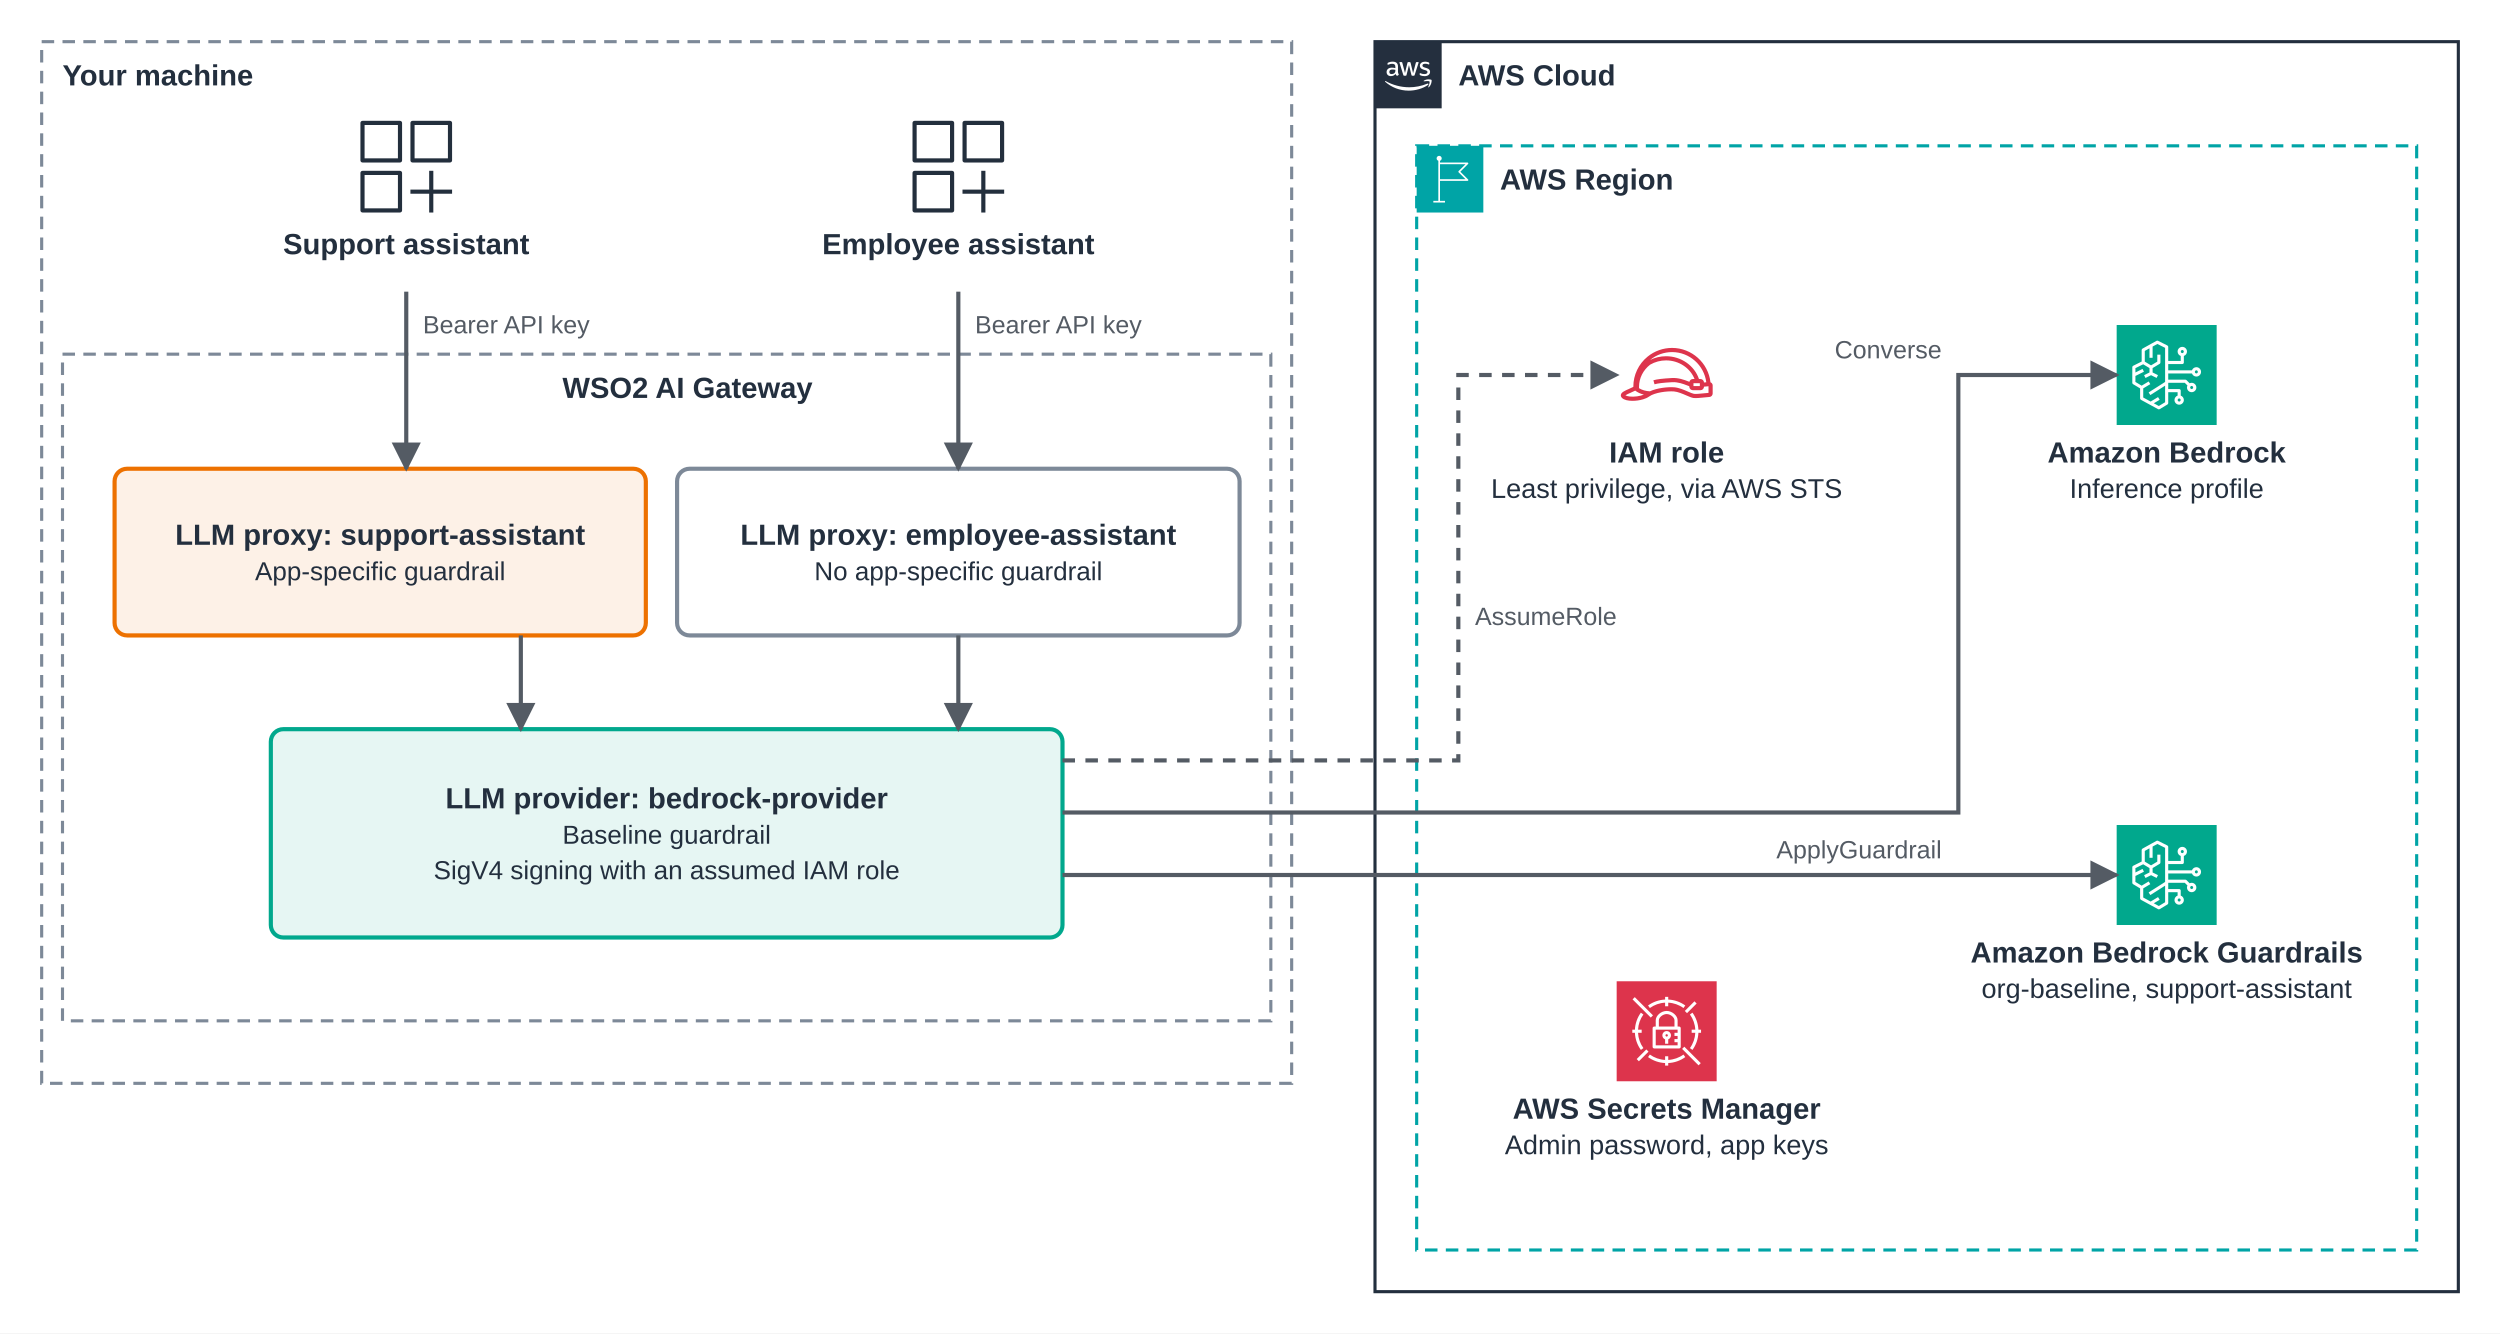
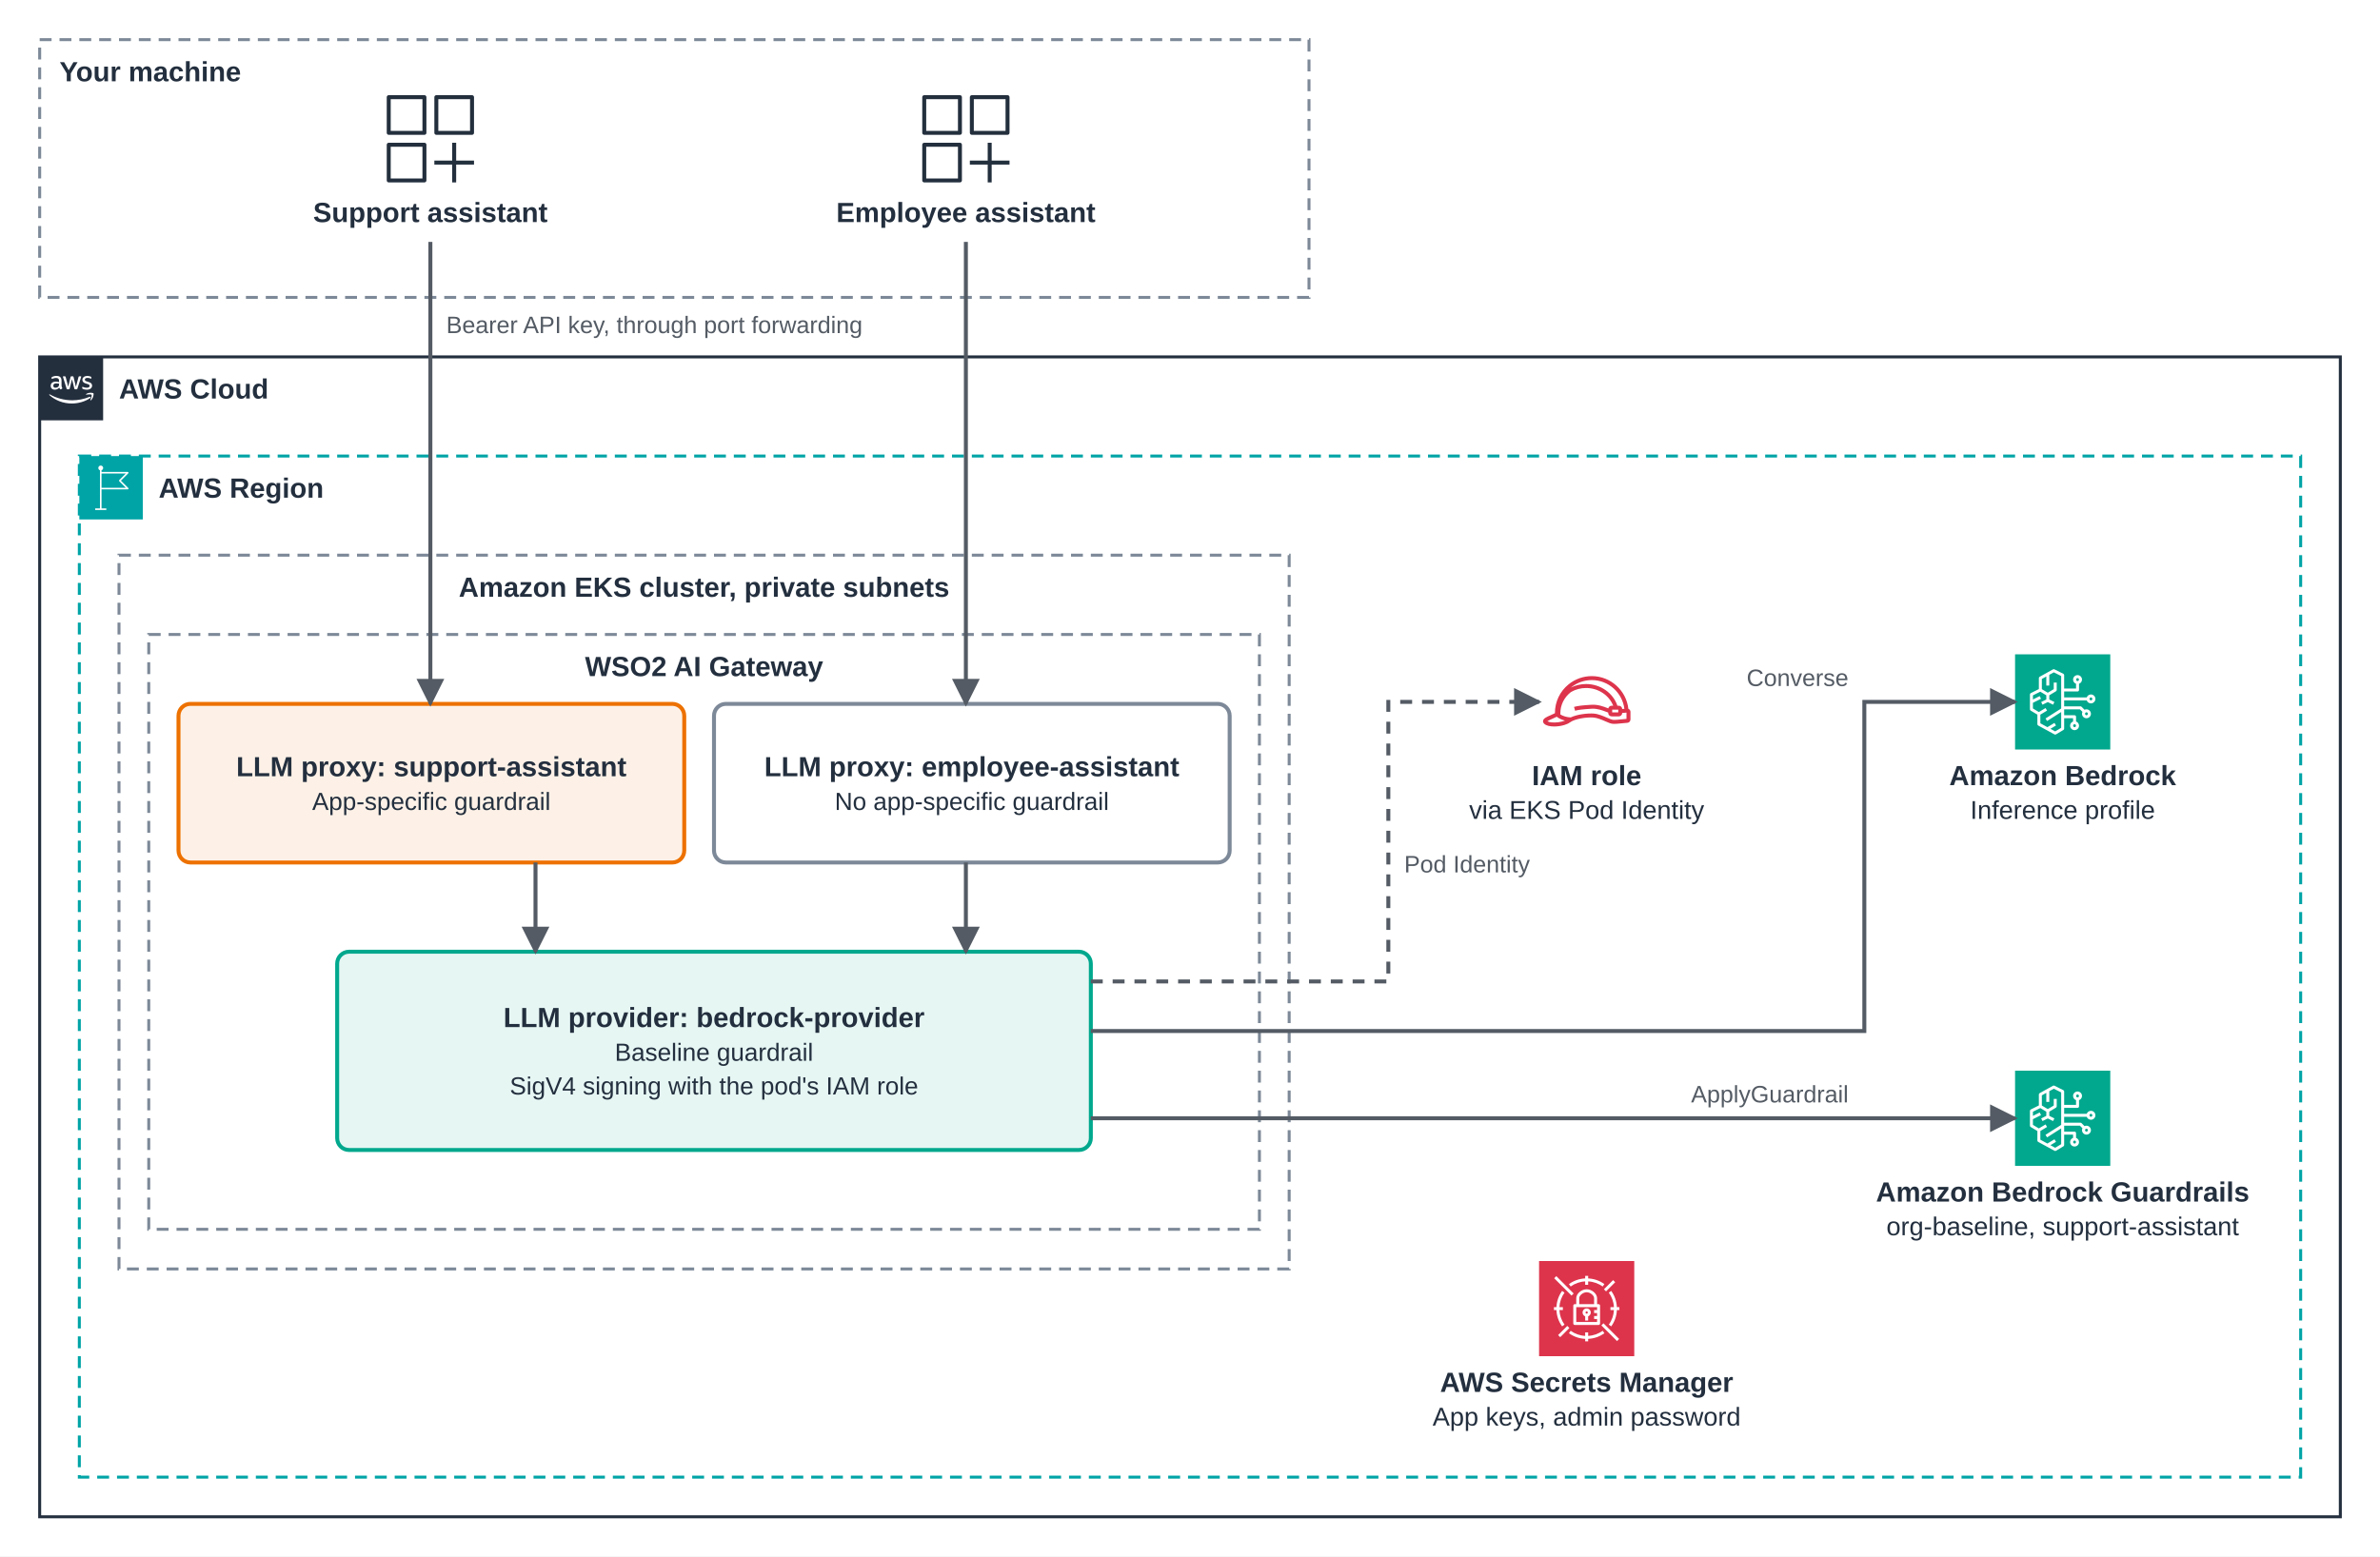
- <svg xmlns="http://www.w3.org/2000/svg" width="1200" height="640" viewBox="0 0 1200 640">
-   <rect width="1200" height="640" fill="#FFFFFF" />
+ <svg xmlns="http://www.w3.org/2000/svg" width="1200" height="785" viewBox="0 0 1200 785">
+   <rect width="1200" height="785" fill="#FFFFFF" />
  <defs>
    <marker id="ah" viewBox="0 0 10 10" refX="9" refY="5" markerWidth="7" markerHeight="7" orient="auto-start-reverse">
      <path d="M0 0L10 5L0 10z" fill="#545B64" />
    </marker>
  </defs>
-   <rect x="20" y="20" width="600" height="500" fill="none" stroke="#7D8998" stroke-width="1.5" stroke-dasharray="6 4" />
+   <rect x="20" y="20" width="640" height="130" fill="none" stroke="#7D8998" stroke-width="1.5" stroke-dasharray="6 4" />
  <text x="30" y="41" font-size="14" font-weight="bold" text-anchor="start" fill="#232F3E" font-family="'Amazon Ember', Arial, Helvetica, sans-serif">Your machine</text>
-   <svg x="171.0" y="56.0" width="48" height="48" viewBox="0 0 48 48">
+   <svg x="193" y="46" width="48" height="48" viewBox="0 0 48 48">
    <path fill="#232f3d" fill-rule="evenodd" d="M37 35h9v2h-9v9h-2v-9h-9v-2h9v-9h2zM4 44h16V28H4zm17-18H3a1 1 0 0 0-1 1v18a1 1 0 0 0 1 1h18a1 1 0 0 0 1-1V27a1 1 0 0 0-1-1m7-6h16V4H28zM45 2H27a1 1 0 0 0-1 1v18a1 1 0 0 0 1 1h18a1 1 0 0 0 1-1V3a1 1 0 0 0-1-1M4 20h16V4H4zM21 2H3a1 1 0 0 0-1 1v18a1 1 0 0 0 1 1h18a1 1 0 0 0 1-1V3a1 1 0 0 0-1-1" />
  </svg>
-   <text x="195" y="122.0" font-size="14" font-weight="bold" text-anchor="middle" fill="#232F3E" font-family="'Amazon Ember', Arial, Helvetica, sans-serif">Support assistant</text>
-   <svg x="436.0" y="56.0" width="48" height="48" viewBox="0 0 48 48">
+   <text x="217" y="112" font-size="14" font-weight="bold" text-anchor="middle" fill="#232F3E" font-family="'Amazon Ember', Arial, Helvetica, sans-serif">Support assistant</text>
+   <svg x="463" y="46" width="48" height="48" viewBox="0 0 48 48">
    <path fill="#232f3d" fill-rule="evenodd" d="M37 35h9v2h-9v9h-2v-9h-9v-2h9v-9h2zM4 44h16V28H4zm17-18H3a1 1 0 0 0-1 1v18a1 1 0 0 0 1 1h18a1 1 0 0 0 1-1V27a1 1 0 0 0-1-1m7-6h16V4H28zM45 2H27a1 1 0 0 0-1 1v18a1 1 0 0 0 1 1h18a1 1 0 0 0 1-1V3a1 1 0 0 0-1-1M4 20h16V4H4zM21 2H3a1 1 0 0 0-1 1v18a1 1 0 0 0 1 1h18a1 1 0 0 0 1-1V3a1 1 0 0 0-1-1" />
  </svg>
-   <text x="460" y="122.0" font-size="14" font-weight="bold" text-anchor="middle" fill="#232F3E" font-family="'Amazon Ember', Arial, Helvetica, sans-serif">Employee assistant</text>
-   <rect x="30" y="170" width="580" height="320" fill="none" stroke="#7D8998" stroke-width="1.5" stroke-dasharray="6 4" />
-   <text x="40" y="191" font-size="14" font-weight="bold" text-anchor="start" fill="#232F3E" font-family="'Amazon Ember', Arial, Helvetica, sans-serif" />
-   <text x="330" y="191" font-size="14" font-weight="bold" text-anchor="middle" fill="#232F3E" font-family="'Amazon Ember', Arial, Helvetica, sans-serif">WSO2 AI Gateway</text>
-   <rect x="55" y="225" width="255" height="80" rx="6" fill="#FDF1E7" stroke="#ED7100" stroke-width="2" />
-   <text x="182.5" y="261.5" font-size="14" font-weight="bold" text-anchor="middle" fill="#232F3E" font-family="'Amazon Ember', Arial, Helvetica, sans-serif">LLM proxy: support-assistant</text>
-   <text x="182.5" y="278.5" font-size="12.5" font-weight="normal" text-anchor="middle" fill="#232F3E" font-family="'Amazon Ember', Arial, Helvetica, sans-serif">App-specific guardrail</text>
-   <rect x="325" y="225" width="270" height="80" rx="6" fill="#FFFFFF" stroke="#7D8998" stroke-width="2" />
-   <text x="460.0" y="261.5" font-size="14" font-weight="bold" text-anchor="middle" fill="#232F3E" font-family="'Amazon Ember', Arial, Helvetica, sans-serif">LLM proxy: employee-assistant</text>
-   <text x="460.0" y="278.5" font-size="12.5" font-weight="normal" text-anchor="middle" fill="#232F3E" font-family="'Amazon Ember', Arial, Helvetica, sans-serif">No app-specific guardrail</text>
-   <rect x="130" y="350" width="380" height="100" rx="6" fill="#E6F6F3" stroke="#01A88D" stroke-width="2" />
-   <text x="320.0" y="388.0" font-size="14" font-weight="bold" text-anchor="middle" fill="#232F3E" font-family="'Amazon Ember', Arial, Helvetica, sans-serif">LLM provider: bedrock-provider</text>
-   <text x="320.0" y="405.0" font-size="12.5" font-weight="normal" text-anchor="middle" fill="#232F3E" font-family="'Amazon Ember', Arial, Helvetica, sans-serif">Baseline guardrail</text>
-   <text x="320.0" y="422.0" font-size="12.5" font-weight="normal" text-anchor="middle" fill="#232F3E" font-family="'Amazon Ember', Arial, Helvetica, sans-serif">SigV4 signing with an assumed IAM role</text>
-   <rect x="660" y="20" width="520" height="600" fill="none" stroke="#232F3E" stroke-width="1.5" />
-   <svg x="660.0" y="20.0" width="32" height="32" viewBox="0 0 40 40">
+   <text x="487" y="112" font-size="14" font-weight="bold" text-anchor="middle" fill="#232F3E" font-family="'Amazon Ember', Arial, Helvetica, sans-serif">Employee assistant</text>
+   <rect x="20" y="180" width="1160" height="585" fill="none" stroke="#232F3E" stroke-width="1.5" />
+   <svg x="20" y="180" width="32" height="32" viewBox="0 0 40 40">
    <g fill="none" fill-rule="evenodd">
      <path fill="#242f3e" d="M0 0h40v40H0z" />
      <path fill="#fff" d="M32.698 23.9c.361.47-.4 2.4-.74 3.264-.105.262.117.365.35.168 1.512-1.284 1.904-3.975 1.593-4.363-.307-.386-2.95-.717-4.563.432-.249.177-.206.42.07.389.907-.112 2.93-.357 3.29.11m-.842 2.01c.518-.378.074-.941-.454-.72-3.513 1.464-7.327 2.173-10.8 2.173-5.143 0-10.127-1.39-14.156-3.695-.352-.202-.613.155-.319.414 3.733 3.316 8.67 5.309 14.147 5.309 3.91 0 8.451-1.208 11.582-3.481m-2.144-5.215a6.6 6.6 0 0 1-1.459-.161q-.714-.163-1.093-.373-.233-.128-.29-.258a.7.7 0 0 1-.059-.26v-.47q0-.29.216-.292.083.002.173.033.091.034.241.098.48.21 1.044.324.564.113 1.126.113.895 0 1.384-.308a.97.97 0 0 0 .49-.873.88.88 0 0 0-.258-.65q-.256-.258-.952-.484l-1.375-.421q-1.045-.325-1.517-.938a2.17 2.17 0 0 1-.472-1.347q0-.581.258-1.027.255-.445.676-.761.427-.314.99-.478A4.3 4.3 0 0 1 30.025 12q.315 0 .64.04a6.3 6.3 0 0 1 1.15.252q.248.082.4.162a.9.9 0 0 1 .28.227.5.5 0 0 1 .083.308v.436q0 .291-.217.29-.114.002-.364-.111c-.54-.24-1.15-.356-1.82-.356q-.815 0-1.262.258-.448.26-.448.827 0 .388.283.655.281.267 1.044.51l1.342.423q1.028.322 1.466.888.441.568.441 1.295 0 .6-.25 1.078-.248.477-.689.817a3.1 3.1 0 0 1-1.05.518q-.615.179-1.343.178m-12.165-.244q-.248.002-.365-.087-.117-.09-.199-.365l-2.222-7.157a1.8 1.8 0 0 1-.082-.371q0-.227.233-.227h.927q.265 0 .374.09.106.086.19.364l1.59 6.12 1.477-6.12q.066-.278.181-.364.116-.09.38-.09h.765q.263 0 .38.09.116.086.182.364l1.493 6.2 1.64-6.2q.082-.278.19-.364.109-.09.373-.09h.878q.233 0 .233.227a1 1 0 0 1-.016.144 2 2 0 0 1-.068.227l-2.286 7.157q-.083.275-.2.365-.116.088-.364.087h-.813q-.264.001-.38-.094-.116-.099-.182-.373l-1.476-5.96-1.457 5.96q-.067.274-.183.373-.116.095-.38.094zM9.94 19.449q.465 0 .98-.17.513-.17.893-.592.232-.259.324-.591.09-.33.09-.801v-.388a8 8 0 0 0-1.757-.211q-.945 0-1.408.373-.464.37-.465 1.07 0 .645.35.978.347.332.993.332m3.846-1.408q0 .517.107.825.11.31.307.664a.4.4 0 0 1 .066.209q0 .148-.182.276l-.597.39a.5.5 0 0 1-.248.08.4.4 0 0 1-.282-.128 2 2 0 0 1-.339-.43 6 6 0 0 1-.29-.544q-1.112 1.28-2.785 1.28-1.194.001-1.89-.664-.696-.664-.696-1.78 0-1.182.863-1.903.86-.72 2.32-.721.48 0 1.002.073t1.084.203v-.68q.001-1.052-.446-1.482-.446-.428-1.54-.428a4.5 4.5 0 0 0-1.02.12 7.5 7.5 0 0 0-1.02.315 3 3 0 0 1-.33.122.7.7 0 0 1-.15.024q-.199.001-.2-.292v-.452q.001-.228.068-.323.066-.099.265-.195a6 6 0 0 1 1.192-.421 6 6 0 0 1 1.476-.18c1.126 0 1.952.254 2.477.754q.787.753.788 2.275z" />
    </g>
  </svg>
-   <text x="700" y="41" font-size="14" font-weight="bold" text-anchor="start" fill="#232F3E" font-family="'Amazon Ember', Arial, Helvetica, sans-serif">AWS Cloud</text>
-   <rect x="680" y="70" width="480" height="530" fill="none" stroke="#00A4A6" stroke-width="1.5" stroke-dasharray="6 4" />
-   <svg x="680.0" y="70.0" width="32" height="32" viewBox="0 0 40 40">
+   <text x="60" y="201" font-size="14" font-weight="bold" text-anchor="start" fill="#232F3E" font-family="'Amazon Ember', Arial, Helvetica, sans-serif">AWS Cloud</text>
+   <rect x="40" y="230" width="1120" height="515" fill="none" stroke="#00A4A6" stroke-width="1.5" stroke-dasharray="6 4" />
+   <svg x="40" y="230" width="32" height="32" viewBox="0 0 40 40">
    <g fill="none" fill-rule="evenodd">
      <path fill="#00a4a6" d="M0 0h40v40H0z" />
      <path fill="#fff" d="M14 20.026v-9h15.293l-4.147 4.146a.5.5 0 0 0 0 .708l4.147 4.146zm12.207-4.5 4.647-4.646a.5.5 0 0 0-.354-.854H14V8.97A1.528 1.528 0 0 0 13.495 6c-.845 0-1.532.687-1.532 1.531 0 .67.435 1.235 1.037 1.442v24.053h-3v1h7v-1h-3v-12h16.5a.5.5 0 0 0 .354-.854z" />
    </g>
  </svg>
-   <text x="720" y="91" font-size="14" font-weight="bold" text-anchor="start" fill="#232F3E" font-family="'Amazon Ember', Arial, Helvetica, sans-serif">AWS Region</text>
-   <svg x="776.0" y="156.0" width="48" height="48" viewBox="0 0 48 48">
+   <text x="80" y="251" font-size="14" font-weight="bold" text-anchor="start" fill="#232F3E" font-family="'Amazon Ember', Arial, Helvetica, sans-serif">AWS Region</text>
+   <rect x="60" y="280" width="590" height="360" fill="none" stroke="#7D8998" stroke-width="1.5" stroke-dasharray="6 4" />
+   <text x="355.0" y="301" font-size="14" font-weight="bold" text-anchor="middle" fill="#232F3E" font-family="'Amazon Ember', Arial, Helvetica, sans-serif">Amazon EKS cluster, private subnets</text>
+   <rect x="75" y="320" width="560" height="300" fill="none" stroke="#7D8998" stroke-width="1.5" stroke-dasharray="6 4" />
+   <text x="355.0" y="341" font-size="14" font-weight="bold" text-anchor="middle" fill="#232F3E" font-family="'Amazon Ember', Arial, Helvetica, sans-serif">WSO2 AI Gateway</text>
+   <rect x="90" y="355" width="255" height="80" rx="6" fill="#FDF1E7" stroke="#ED7100" stroke-width="2" />
+   <text x="217.5" y="391.5" font-size="14" font-weight="bold" text-anchor="middle" fill="#232F3E" font-family="'Amazon Ember', Arial, Helvetica, sans-serif">LLM proxy: support-assistant</text>
+   <text x="217.5" y="408.5" font-size="12.5" font-weight="normal" text-anchor="middle" fill="#232F3E" font-family="'Amazon Ember', Arial, Helvetica, sans-serif">App-specific guardrail</text>
+   <rect x="360" y="355" width="260" height="80" rx="6" fill="#FFFFFF" stroke="#7D8998" stroke-width="2" />
+   <text x="490.0" y="391.5" font-size="14" font-weight="bold" text-anchor="middle" fill="#232F3E" font-family="'Amazon Ember', Arial, Helvetica, sans-serif">LLM proxy: employee-assistant</text>
+   <text x="490.0" y="408.5" font-size="12.5" font-weight="normal" text-anchor="middle" fill="#232F3E" font-family="'Amazon Ember', Arial, Helvetica, sans-serif">No app-specific guardrail</text>
+   <rect x="170" y="480" width="380" height="100" rx="6" fill="#E6F6F3" stroke="#01A88D" stroke-width="2" />
+   <text x="360.0" y="518.0" font-size="14" font-weight="bold" text-anchor="middle" fill="#232F3E" font-family="'Amazon Ember', Arial, Helvetica, sans-serif">LLM provider: bedrock-provider</text>
+   <text x="360.0" y="535.0" font-size="12.5" font-weight="normal" text-anchor="middle" fill="#232F3E" font-family="'Amazon Ember', Arial, Helvetica, sans-serif">Baseline guardrail</text>
+   <text x="360.0" y="552.0" font-size="12.5" font-weight="normal" text-anchor="middle" fill="#232F3E" font-family="'Amazon Ember', Arial, Helvetica, sans-serif">SigV4 signing with the pod's IAM role</text>
+   <svg x="776" y="330" width="48" height="48" viewBox="0 0 48 48">
    <path fill="#dd344c" fill-rule="evenodd" d="M44.083 32.581a72.853 72.853 0 0 0-2.082.191l-.168.018c-1.765.182-3.763.387-4.714.257-.594-.085-1.688-.56-2.848-1.063-1.966-.852-4.414-1.914-6.627-2.084-3.046-.234-8.31.34-11.703 1.931-1.962-.088-3.782-.616-5.196-1.488a46 46 0 0 1-.012-.649c0-4.136 1.938-8.015 5.32-10.65a15.2 15.2 0 0 1 7.66-2.052c6.12 0 11.553 3.617 13.672 8.942h-.813c-.814 0-1.496.576-1.663 1.34l-.412-.156c-2.03-.783-4.813-1.854-8.031-1.663-4.705.276-7.02.56-8.843 1.08l.549 1.924c1.668-.477 3.868-.74 8.41-1.008 2.785-.158 5.338.818 7.195 1.533.395.153.752.286 1.09.407v.205c0 .939.766 1.704 1.705 1.704h3.647c.937 0 1.7-.762 1.704-1.698l.354-.032a176 176 0 0 0 1.595-.151l.21-.021zM9.799 34.249c-2.65.363-4.742.039-5.608-.496.525-.371 1.71-.89 2.544-1.254a44 44 0 0 0 2.16-1.004c1.154.879 2.583 1.538 4.165 1.931-.915.368-2.048.658-3.261.823M36.868 29.3h3.055v-1.366h-3.055zM26.586 13c8.368 0 15.396 6.295 16.43 14.492q-.43.042-.912.086l-.185.016a1.704 1.704 0 0 0-1.7-1.66h-.711c-2.201-6.477-8.576-10.942-15.795-10.942-2.674 0-5.29.612-7.641 1.775q.024-.022.046-.042A16.6 16.6 0 0 1 26.586 13m18.94 14.794a1.6 1.6 0 0 0-.497-.298C43.983 18.185 36.049 11 26.586 11a18.6 18.6 0 0 0-11.732 4.175 18.5 18.5 0 0 0-6.85 14.406c0 .041.004.082.004.123-.667.335-1.372.655-2.073.962-2.136.934-3.68 1.608-3.91 2.826-.057.309-.067.914.52 1.502 1.038 1.037 3.028 1.409 5.05 1.409.842 0 1.688-.064 2.474-.172 1.339-.182 3.839-.673 5.536-1.915 2.678-1.941 8.733-2.667 11.886-2.422 1.879.145 4.155 1.132 5.985 1.925 1.396.607 2.5 1.085 3.366 1.208 1.19.163 3.136-.037 5.195-.248l.173-.017a63 63 0 0 1 1.592-.151c.215-.021.428-.036.712-.056.88-.062 1.569-.8 1.569-1.68v-3.829c0-.478-.202-.934-.556-1.252" />
  </svg>
-   <text x="800" y="222.0" font-size="14" font-weight="bold" text-anchor="middle" fill="#232F3E" font-family="'Amazon Ember', Arial, Helvetica, sans-serif">IAM role</text>
-   <text x="800" y="239.0" font-size="13" font-weight="normal" text-anchor="middle" fill="#232F3E" font-family="'Amazon Ember', Arial, Helvetica, sans-serif">Least privilege, via AWS STS</text>
-   <svg x="1016.0" y="156.0" width="48" height="48" viewBox="0 0 64 64">
+   <text x="800" y="396" font-size="14" font-weight="bold" text-anchor="middle" fill="#232F3E" font-family="'Amazon Ember', Arial, Helvetica, sans-serif">IAM role</text>
+   <text x="800" y="413" font-size="13" font-weight="normal" text-anchor="middle" fill="#232F3E" font-family="'Amazon Ember', Arial, Helvetica, sans-serif">via EKS Pod Identity</text>
+   <svg x="1016" y="330" width="48" height="48" viewBox="0 0 64 64">
    <g fill="none" fill-rule="evenodd">
      <path fill="#01a88d" d="M0 0h64v64H0z" />
      <path fill="#fff" d="M51 31a1.001 1.001 0 0 1 0-2 1.001 1.001 0 0 1 0 2M26.977 51.848l-3.203-1.746 3.741-2.245-1.03-1.714-4.747 2.848L17 46.406v-5.84l4.515-2.71-1.03-1.713L16 38.833l-4-2.4v-3.815l5.447-2.723-.894-1.79L12 30.382v-2.764l4.956-2.478L21 27.566v2.816l-3.447 1.723.894 1.79 3.556-1.778 3.554 1.76.886-1.792L23 30.38v-2.814l4.515-2.71A1 1 0 0 0 28 24v-5h-2v4.434l-4 2.4-4-2.4v-6.846l3-1.666V21h2v-7.19l3.024-1.68 4.978 2.486-.001 21.834-10.538 6.706 1.074 1.688 9.464-6.022L31 49.434zM48 39a1.001 1.001 0 0 1 0 2 1.001 1.001 0 0 1 0-2m-8 10a1.001 1.001 0 0 1 0-2 1.001 1.001 0 0 1 0 2m2-33a1.001 1.001 0 0 1 0 2 1.001 1.001 0 0 1 0-2m9 11a3 3 0 0 0-2.816 2H33.001v-4H42a1 1 0 0 0 1-1v-4.184A3 3 0 0 0 45 17c0-1.654-1.346-3-3-3s-3 1.346-3 3c0 1.302.839 2.402 2 2.816V23h-7.999l.001-9.002a1 1 0 0 0-.553-.894l-6.002-3a1 1 0 0 0-.932.022l-9 5A1 1 0 0 0 16 16v7.382l-5.447 2.723c-.339.17-.553.516-.553.895v10a1 1 0 0 0 .485.857L15 40.566V47a1 1 0 0 0 .521.878l11 6a1 1 0 0 0 .994-.021l5-3A1 1 0 0 0 33 50v-7h6v2.184A3 3 0 0 0 37 48c0 1.654 1.346 3 3 3s3-1.346 3-3a3 3 0 0 0-2-2.816V42a1 1 0 0 0-1-1h-7l.001-4h10.585l1.715 1.715A2.95 2.95 0 0 0 45 40c0 1.654 1.346 3 3 3s3-1.346 3-3-1.346-3-3-3a2.95 2.95 0 0 0-1.285.3l-2.008-2.007A1 1 0 0 0 44 35H33.001v-4h15.183A3 3 0 0 0 51 33c1.654 0 3-1.346 3-3s-1.346-3-3-3" />
    </g>
  </svg>
-   <text x="1040" y="222.0" font-size="14" font-weight="bold" text-anchor="middle" fill="#232F3E" font-family="'Amazon Ember', Arial, Helvetica, sans-serif">Amazon Bedrock</text>
-   <text x="1040" y="239.0" font-size="13" font-weight="normal" text-anchor="middle" fill="#232F3E" font-family="'Amazon Ember', Arial, Helvetica, sans-serif">Inference profile</text>
-   <svg x="776.0" y="471.0" width="48" height="48" viewBox="0 0 64 64">
+   <text x="1040" y="396" font-size="14" font-weight="bold" text-anchor="middle" fill="#232F3E" font-family="'Amazon Ember', Arial, Helvetica, sans-serif">Amazon Bedrock</text>
+   <text x="1040" y="413" font-size="13" font-weight="normal" text-anchor="middle" fill="#232F3E" font-family="'Amazon Ember', Arial, Helvetica, sans-serif">Inference profile</text>
+   <svg x="1016" y="540" width="48" height="48" viewBox="0 0 64 64">
+     <g fill="none" fill-rule="evenodd">
+       <path fill="#01a88d" d="M0 0h64v64H0z" />
+       <path fill="#fff" d="M51 31a1.001 1.001 0 0 1 0-2 1.001 1.001 0 0 1 0 2M26.977 51.848l-3.203-1.746 3.741-2.245-1.03-1.714-4.747 2.848L17 46.406v-5.84l4.515-2.71-1.03-1.713L16 38.833l-4-2.4v-3.815l5.447-2.723-.894-1.79L12 30.382v-2.764l4.956-2.478L21 27.566v2.816l-3.447 1.723.894 1.79 3.556-1.778 3.554 1.76.886-1.792L23 30.38v-2.814l4.515-2.71A1 1 0 0 0 28 24v-5h-2v4.434l-4 2.4-4-2.4v-6.846l3-1.666V21h2v-7.19l3.024-1.68 4.978 2.486-.001 21.834-10.538 6.706 1.074 1.688 9.464-6.022L31 49.434zM48 39a1.001 1.001 0 0 1 0 2 1.001 1.001 0 0 1 0-2m-8 10a1.001 1.001 0 0 1 0-2 1.001 1.001 0 0 1 0 2m2-33a1.001 1.001 0 0 1 0 2 1.001 1.001 0 0 1 0-2m9 11a3 3 0 0 0-2.816 2H33.001v-4H42a1 1 0 0 0 1-1v-4.184A3 3 0 0 0 45 17c0-1.654-1.346-3-3-3s-3 1.346-3 3c0 1.302.839 2.402 2 2.816V23h-7.999l.001-9.002a1 1 0 0 0-.553-.894l-6.002-3a1 1 0 0 0-.932.022l-9 5A1 1 0 0 0 16 16v7.382l-5.447 2.723c-.339.17-.553.516-.553.895v10a1 1 0 0 0 .485.857L15 40.566V47a1 1 0 0 0 .521.878l11 6a1 1 0 0 0 .994-.021l5-3A1 1 0 0 0 33 50v-7h6v2.184A3 3 0 0 0 37 48c0 1.654 1.346 3 3 3s3-1.346 3-3a3 3 0 0 0-2-2.816V42a1 1 0 0 0-1-1h-7l.001-4h10.585l1.715 1.715A2.95 2.95 0 0 0 45 40c0 1.654 1.346 3 3 3s3-1.346 3-3-1.346-3-3-3a2.95 2.95 0 0 0-1.285.3l-2.008-2.007A1 1 0 0 0 44 35H33.001v-4h15.183A3 3 0 0 0 51 33c1.654 0 3-1.346 3-3s-1.346-3-3-3" />
+     </g>
+   </svg>
+   <text x="1040" y="606" font-size="14" font-weight="bold" text-anchor="middle" fill="#232F3E" font-family="'Amazon Ember', Arial, Helvetica, sans-serif">Amazon Bedrock Guardrails</text>
+   <text x="1040" y="623" font-size="13" font-weight="normal" text-anchor="middle" fill="#232F3E" font-family="'Amazon Ember', Arial, Helvetica, sans-serif">org-baseline, support-assistant</text>
+   <svg x="776" y="636" width="48" height="48" viewBox="0 0 64 64">
    <g fill="none" fill-rule="evenodd">
      <path fill="#dd344c" d="M0 0h64v64H0z" />
      <path fill="#fff" d="M31.24 34.64a.76.76 0 0 0 1.52 0 .76.76 0 0 0-1.52 0m-2 0A2.763 2.763 0 0 1 32 31.88a2.764 2.764 0 0 1 2.76 2.76A2.76 2.76 0 0 1 33 37.205V40h-2v-2.795a2.76 2.76 0 0 1-1.76-2.565M39 31H25v10h14v-2h-2v-2h2v-2h-2v-2h2zm-12-2h9.999L37 25c0-.865-.576-1.859-1.543-2.659-1.014-.84-2.305-1.341-3.454-1.341h-.002c-2.383 0-5 2.093-5.001 4zm12-4-.001 4H40a1 1 0 0 1 1 1v12a1 1 0 0 1-1 1H24a1 1 0 0 1-1-1V30a1 1 0 0 1 1-1h1v-4c.001-3.029 3.469-6 7.001-6h.002c1.625 0 3.348.657 4.729 1.801C38.174 21.994 39.001 23.525 39 25M15.489 43.95l1.621-1.173A18.2 18.2 0 0 1 13.676 33H16v-2h-2.322a18.2 18.2 0 0 1 3.432-9.719l-1.621-1.173A20.18 20.18 0 0 0 11.678 31H10v2h1.676c.185 3.962 1.484 7.731 3.813 10.95m27.258 2.968A18.2 18.2 0 0 1 33 50.35V48h-2v2.35a18.2 18.2 0 0 1-9.75-3.432l-1.172 1.62A20.17 20.17 0 0 0 31 52.35V54h2v-1.65c3.951-.19 7.709-1.488 10.919-3.812zM21.25 17.14A18.2 18.2 0 0 1 31 13.707V16h2v-2.293a18.2 18.2 0 0 1 9.747 3.433l1.172-1.62A20.16 20.16 0 0 0 33 11.707V10h-2v1.707a20.17 20.17 0 0 0-10.922 3.813zM52.319 31a20.17 20.17 0 0 0-3.81-10.892l-1.622 1.173A18.16 18.16 0 0 1 50.319 31H48v2h2.322a18.2 18.2 0 0 1-3.435 9.777l1.622 1.173c2.329-3.219 3.627-6.988 3.813-10.95H54v-2zm-7.293-10.584 6.159-6.16-1.414-1.414-6.159 6.16zM18.971 43.642l-6.16 6.16 1.414 1.414 6.161-6.16zm4.275-21.809-11.66-11.66-1.414 1.414 11.66 11.66zM43.303 41.89l10.523 10.523-1.414 1.414-10.524-10.523z" />
    </g>
  </svg>
-   <text x="800" y="537.0" font-size="14" font-weight="bold" text-anchor="middle" fill="#232F3E" font-family="'Amazon Ember', Arial, Helvetica, sans-serif">AWS Secrets Manager</text>
-   <text x="800" y="554.0" font-size="13" font-weight="normal" text-anchor="middle" fill="#232F3E" font-family="'Amazon Ember', Arial, Helvetica, sans-serif">Admin password, app keys</text>
-   <svg x="1016.0" y="396.0" width="48" height="48" viewBox="0 0 64 64">
-     <g fill="none" fill-rule="evenodd">
-       <path fill="#01a88d" d="M0 0h64v64H0z" />
-       <path fill="#fff" d="M51 31a1.001 1.001 0 0 1 0-2 1.001 1.001 0 0 1 0 2M26.977 51.848l-3.203-1.746 3.741-2.245-1.03-1.714-4.747 2.848L17 46.406v-5.84l4.515-2.71-1.03-1.713L16 38.833l-4-2.4v-3.815l5.447-2.723-.894-1.79L12 30.382v-2.764l4.956-2.478L21 27.566v2.816l-3.447 1.723.894 1.79 3.556-1.778 3.554 1.76.886-1.792L23 30.38v-2.814l4.515-2.71A1 1 0 0 0 28 24v-5h-2v4.434l-4 2.4-4-2.4v-6.846l3-1.666V21h2v-7.19l3.024-1.68 4.978 2.486-.001 21.834-10.538 6.706 1.074 1.688 9.464-6.022L31 49.434zM48 39a1.001 1.001 0 0 1 0 2 1.001 1.001 0 0 1 0-2m-8 10a1.001 1.001 0 0 1 0-2 1.001 1.001 0 0 1 0 2m2-33a1.001 1.001 0 0 1 0 2 1.001 1.001 0 0 1 0-2m9 11a3 3 0 0 0-2.816 2H33.001v-4H42a1 1 0 0 0 1-1v-4.184A3 3 0 0 0 45 17c0-1.654-1.346-3-3-3s-3 1.346-3 3c0 1.302.839 2.402 2 2.816V23h-7.999l.001-9.002a1 1 0 0 0-.553-.894l-6.002-3a1 1 0 0 0-.932.022l-9 5A1 1 0 0 0 16 16v7.382l-5.447 2.723c-.339.17-.553.516-.553.895v10a1 1 0 0 0 .485.857L15 40.566V47a1 1 0 0 0 .521.878l11 6a1 1 0 0 0 .994-.021l5-3A1 1 0 0 0 33 50v-7h6v2.184A3 3 0 0 0 37 48c0 1.654 1.346 3 3 3s3-1.346 3-3a3 3 0 0 0-2-2.816V42a1 1 0 0 0-1-1h-7l.001-4h10.585l1.715 1.715A2.95 2.95 0 0 0 45 40c0 1.654 1.346 3 3 3s3-1.346 3-3-1.346-3-3-3a2.95 2.95 0 0 0-1.285.3l-2.008-2.007A1 1 0 0 0 44 35H33.001v-4h15.183A3 3 0 0 0 51 33c1.654 0 3-1.346 3-3s-1.346-3-3-3" />
-     </g>
-   </svg>
-   <text x="1040" y="462.0" font-size="14" font-weight="bold" text-anchor="middle" fill="#232F3E" font-family="'Amazon Ember', Arial, Helvetica, sans-serif">Amazon Bedrock Guardrails</text>
-   <text x="1040" y="479.0" font-size="13" font-weight="normal" text-anchor="middle" fill="#232F3E" font-family="'Amazon Ember', Arial, Helvetica, sans-serif">org-baseline, support-assistant</text>
-   <path d="M195 140 V225" fill="none" stroke="#545B64" stroke-width="2" marker-end="url(#ah)" />
-   <path d="M460 140 V225" fill="none" stroke="#545B64" stroke-width="2" marker-end="url(#ah)" />
-   <text x="203" y="160" font-size="12" font-weight="normal" text-anchor="start" fill="#545B64" font-family="'Amazon Ember', Arial, Helvetica, sans-serif">Bearer API key</text>
-   <text x="468" y="160" font-size="12" font-weight="normal" text-anchor="start" fill="#545B64" font-family="'Amazon Ember', Arial, Helvetica, sans-serif">Bearer API key</text>
-   <path d="M250 305 V350" fill="none" stroke="#545B64" stroke-width="2" marker-end="url(#ah)" />
-   <path d="M460 305 V350" fill="none" stroke="#545B64" stroke-width="2" marker-end="url(#ah)" />
-   <path d="M510 365 H700 V180 H776" fill="none" stroke="#545B64" stroke-width="2" stroke-dasharray="6 5" marker-end="url(#ah)" />
-   <text x="708" y="300" font-size="12" font-weight="normal" text-anchor="start" fill="#545B64" font-family="'Amazon Ember', Arial, Helvetica, sans-serif">AssumeRole</text>
-   <path d="M510 390 H940 V180 H1016" fill="none" stroke="#545B64" stroke-width="2" marker-end="url(#ah)" />
-   <path d="M510 420 H1016" fill="none" stroke="#545B64" stroke-width="2" marker-end="url(#ah)" />
-   <text x="932" y="172" font-size="12" font-weight="normal" text-anchor="end" fill="#545B64" font-family="'Amazon Ember', Arial, Helvetica, sans-serif">Converse</text>
-   <text x="932" y="412" font-size="12" font-weight="normal" text-anchor="end" fill="#545B64" font-family="'Amazon Ember', Arial, Helvetica, sans-serif">ApplyGuardrail</text>
+   <text x="800" y="702" font-size="14" font-weight="bold" text-anchor="middle" fill="#232F3E" font-family="'Amazon Ember', Arial, Helvetica, sans-serif">AWS Secrets Manager</text>
+   <text x="800" y="719" font-size="13" font-weight="normal" text-anchor="middle" fill="#232F3E" font-family="'Amazon Ember', Arial, Helvetica, sans-serif">App keys, admin password</text>
+   <path d="M217 122 V355" fill="none" stroke="#545B64" stroke-width="2" marker-end="url(#ah)" />
+   <path d="M487 122 V355" fill="none" stroke="#545B64" stroke-width="2" marker-end="url(#ah)" />
+   <text x="225" y="168" font-size="12" font-weight="normal" text-anchor="start" fill="#545B64" font-family="'Amazon Ember', Arial, Helvetica, sans-serif">Bearer API key, through port forwarding</text>
+   <path d="M270 435 V480" fill="none" stroke="#545B64" stroke-width="2" marker-end="url(#ah)" />
+   <path d="M487 435 V480" fill="none" stroke="#545B64" stroke-width="2" marker-end="url(#ah)" />
+   <path d="M550 495 H700 V354 H776" fill="none" stroke="#545B64" stroke-width="2" stroke-dasharray="6 5" marker-end="url(#ah)" />
+   <text x="708" y="440" font-size="12" font-weight="normal" text-anchor="start" fill="#545B64" font-family="'Amazon Ember', Arial, Helvetica, sans-serif">Pod Identity</text>
+   <path d="M550 520 H940 V354 H1016" fill="none" stroke="#545B64" stroke-width="2" marker-end="url(#ah)" />
+   <text x="932" y="346" font-size="12" font-weight="normal" text-anchor="end" fill="#545B64" font-family="'Amazon Ember', Arial, Helvetica, sans-serif">Converse</text>
+   <path d="M550 564 H1016" fill="none" stroke="#545B64" stroke-width="2" marker-end="url(#ah)" />
+   <text x="932" y="556" font-size="12" font-weight="normal" text-anchor="end" fill="#545B64" font-family="'Amazon Ember', Arial, Helvetica, sans-serif">ApplyGuardrail</text>
</svg>
